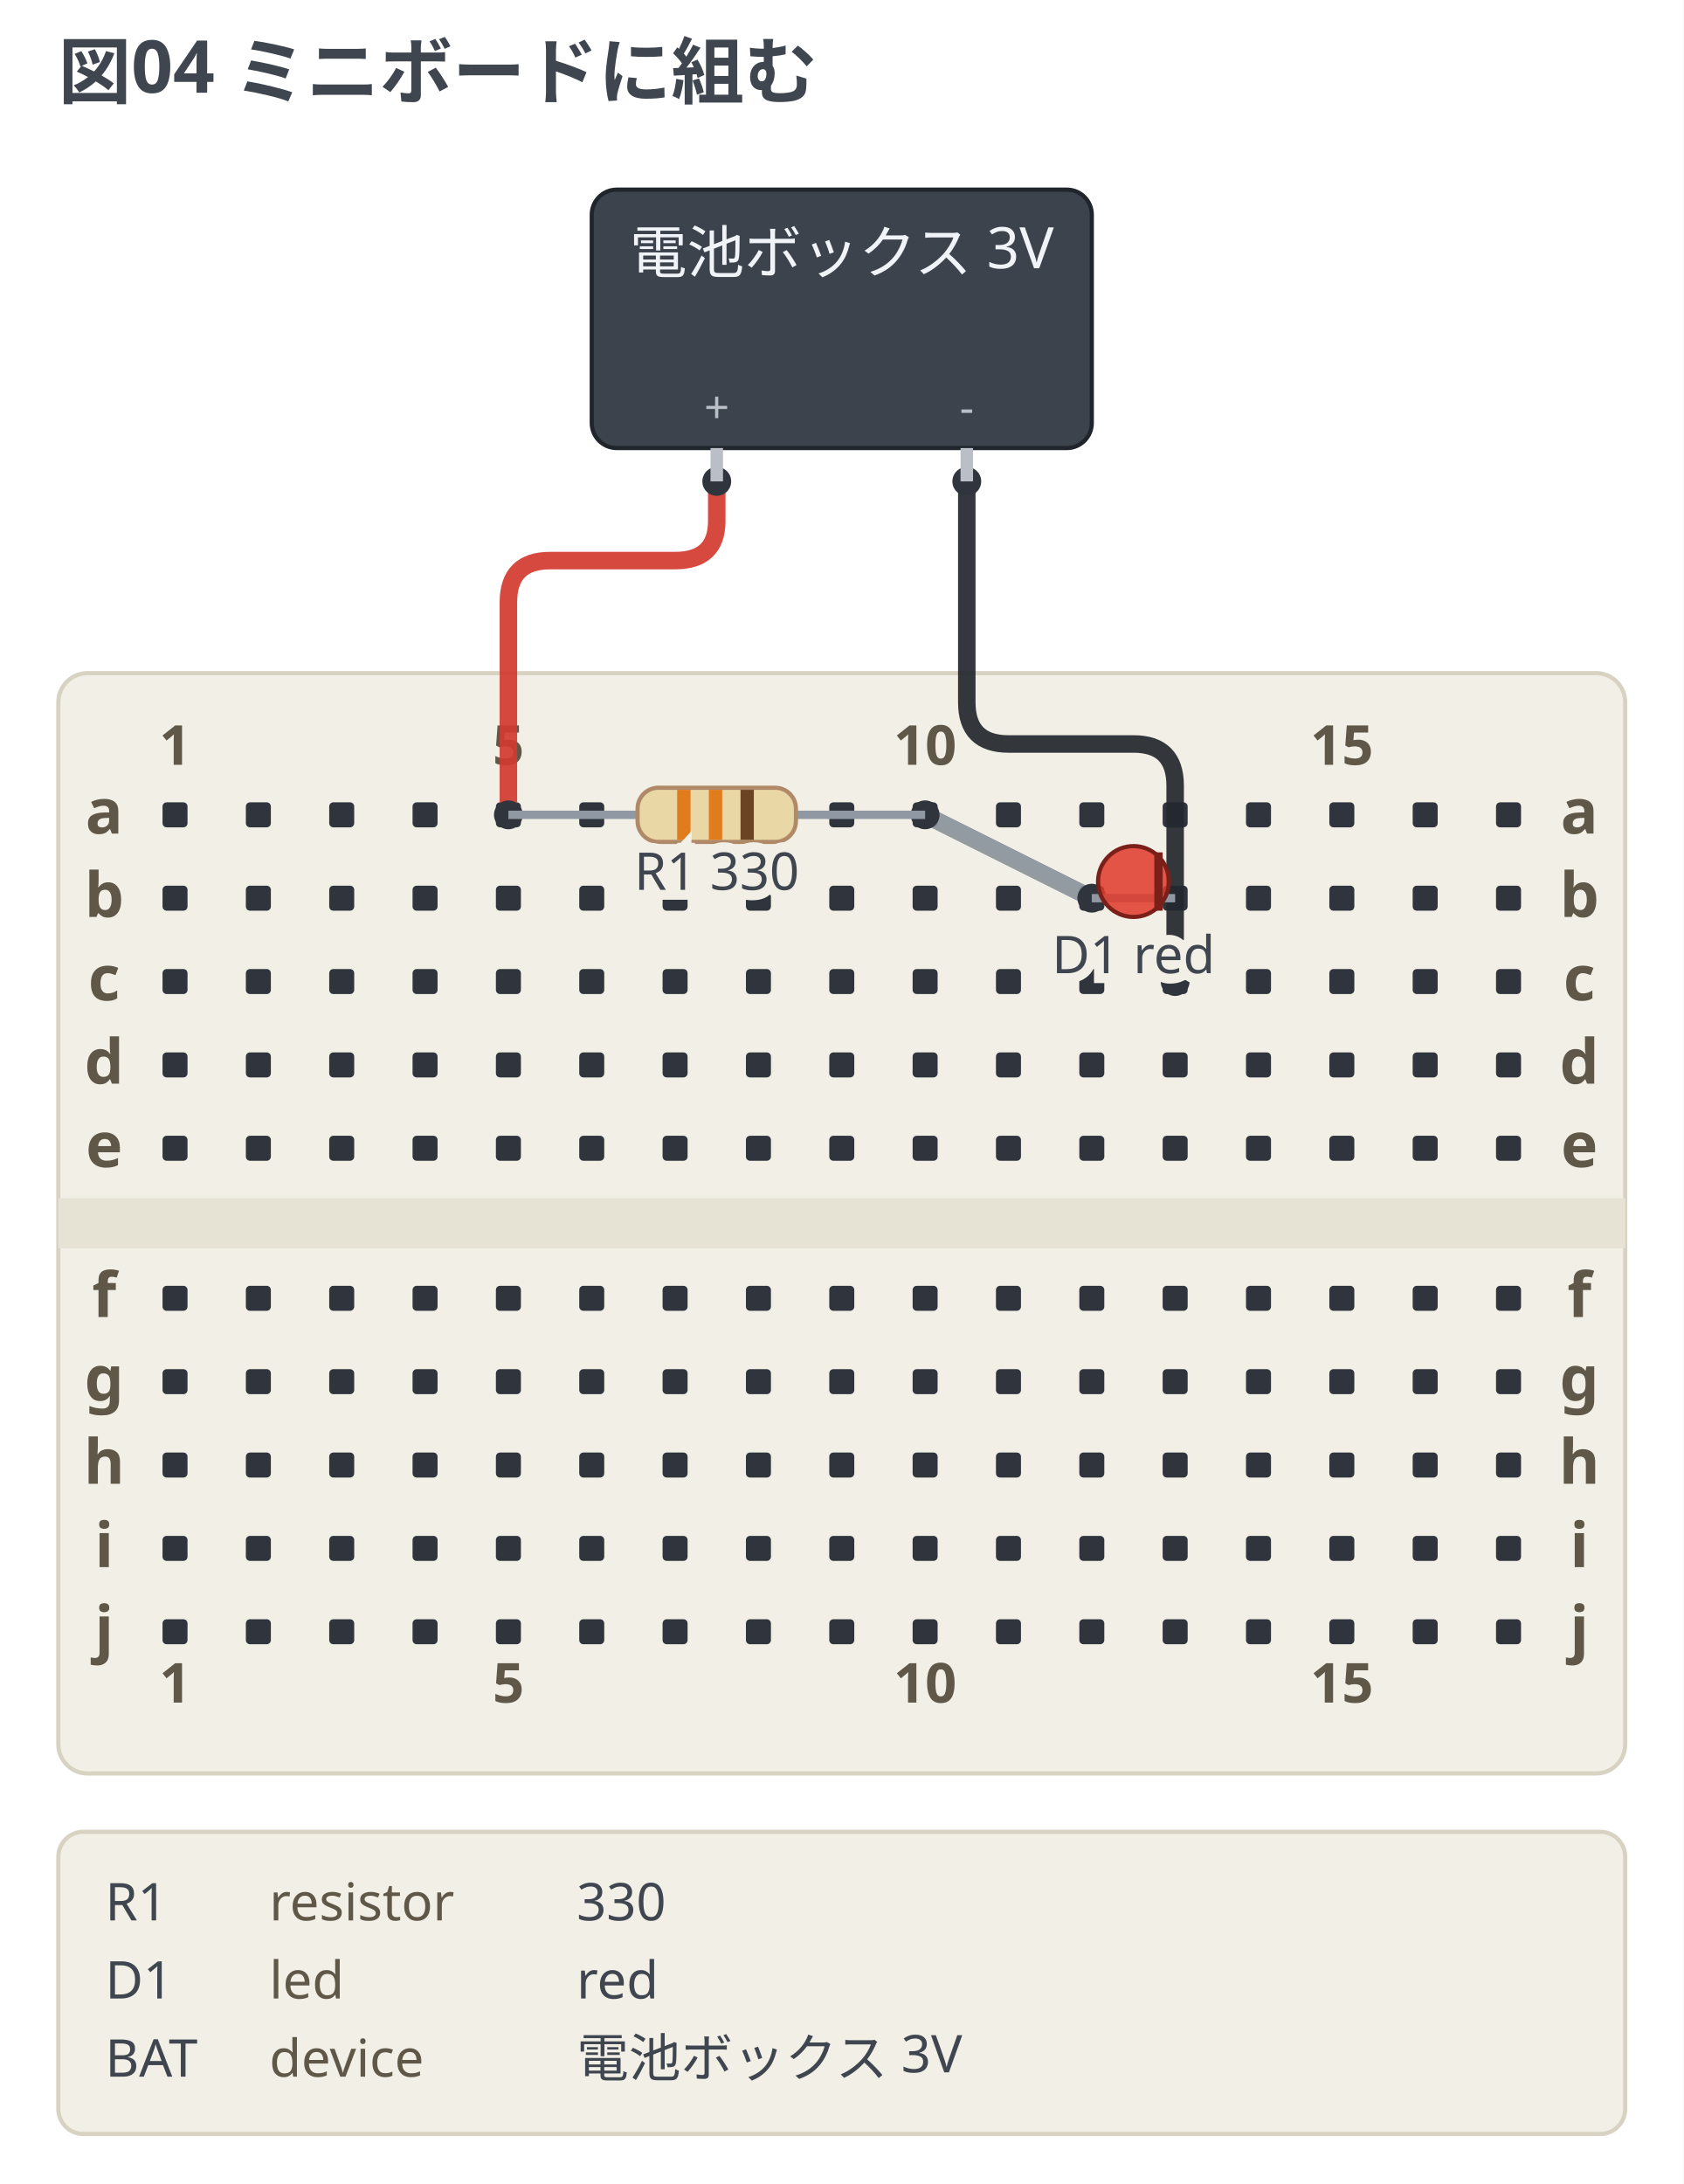
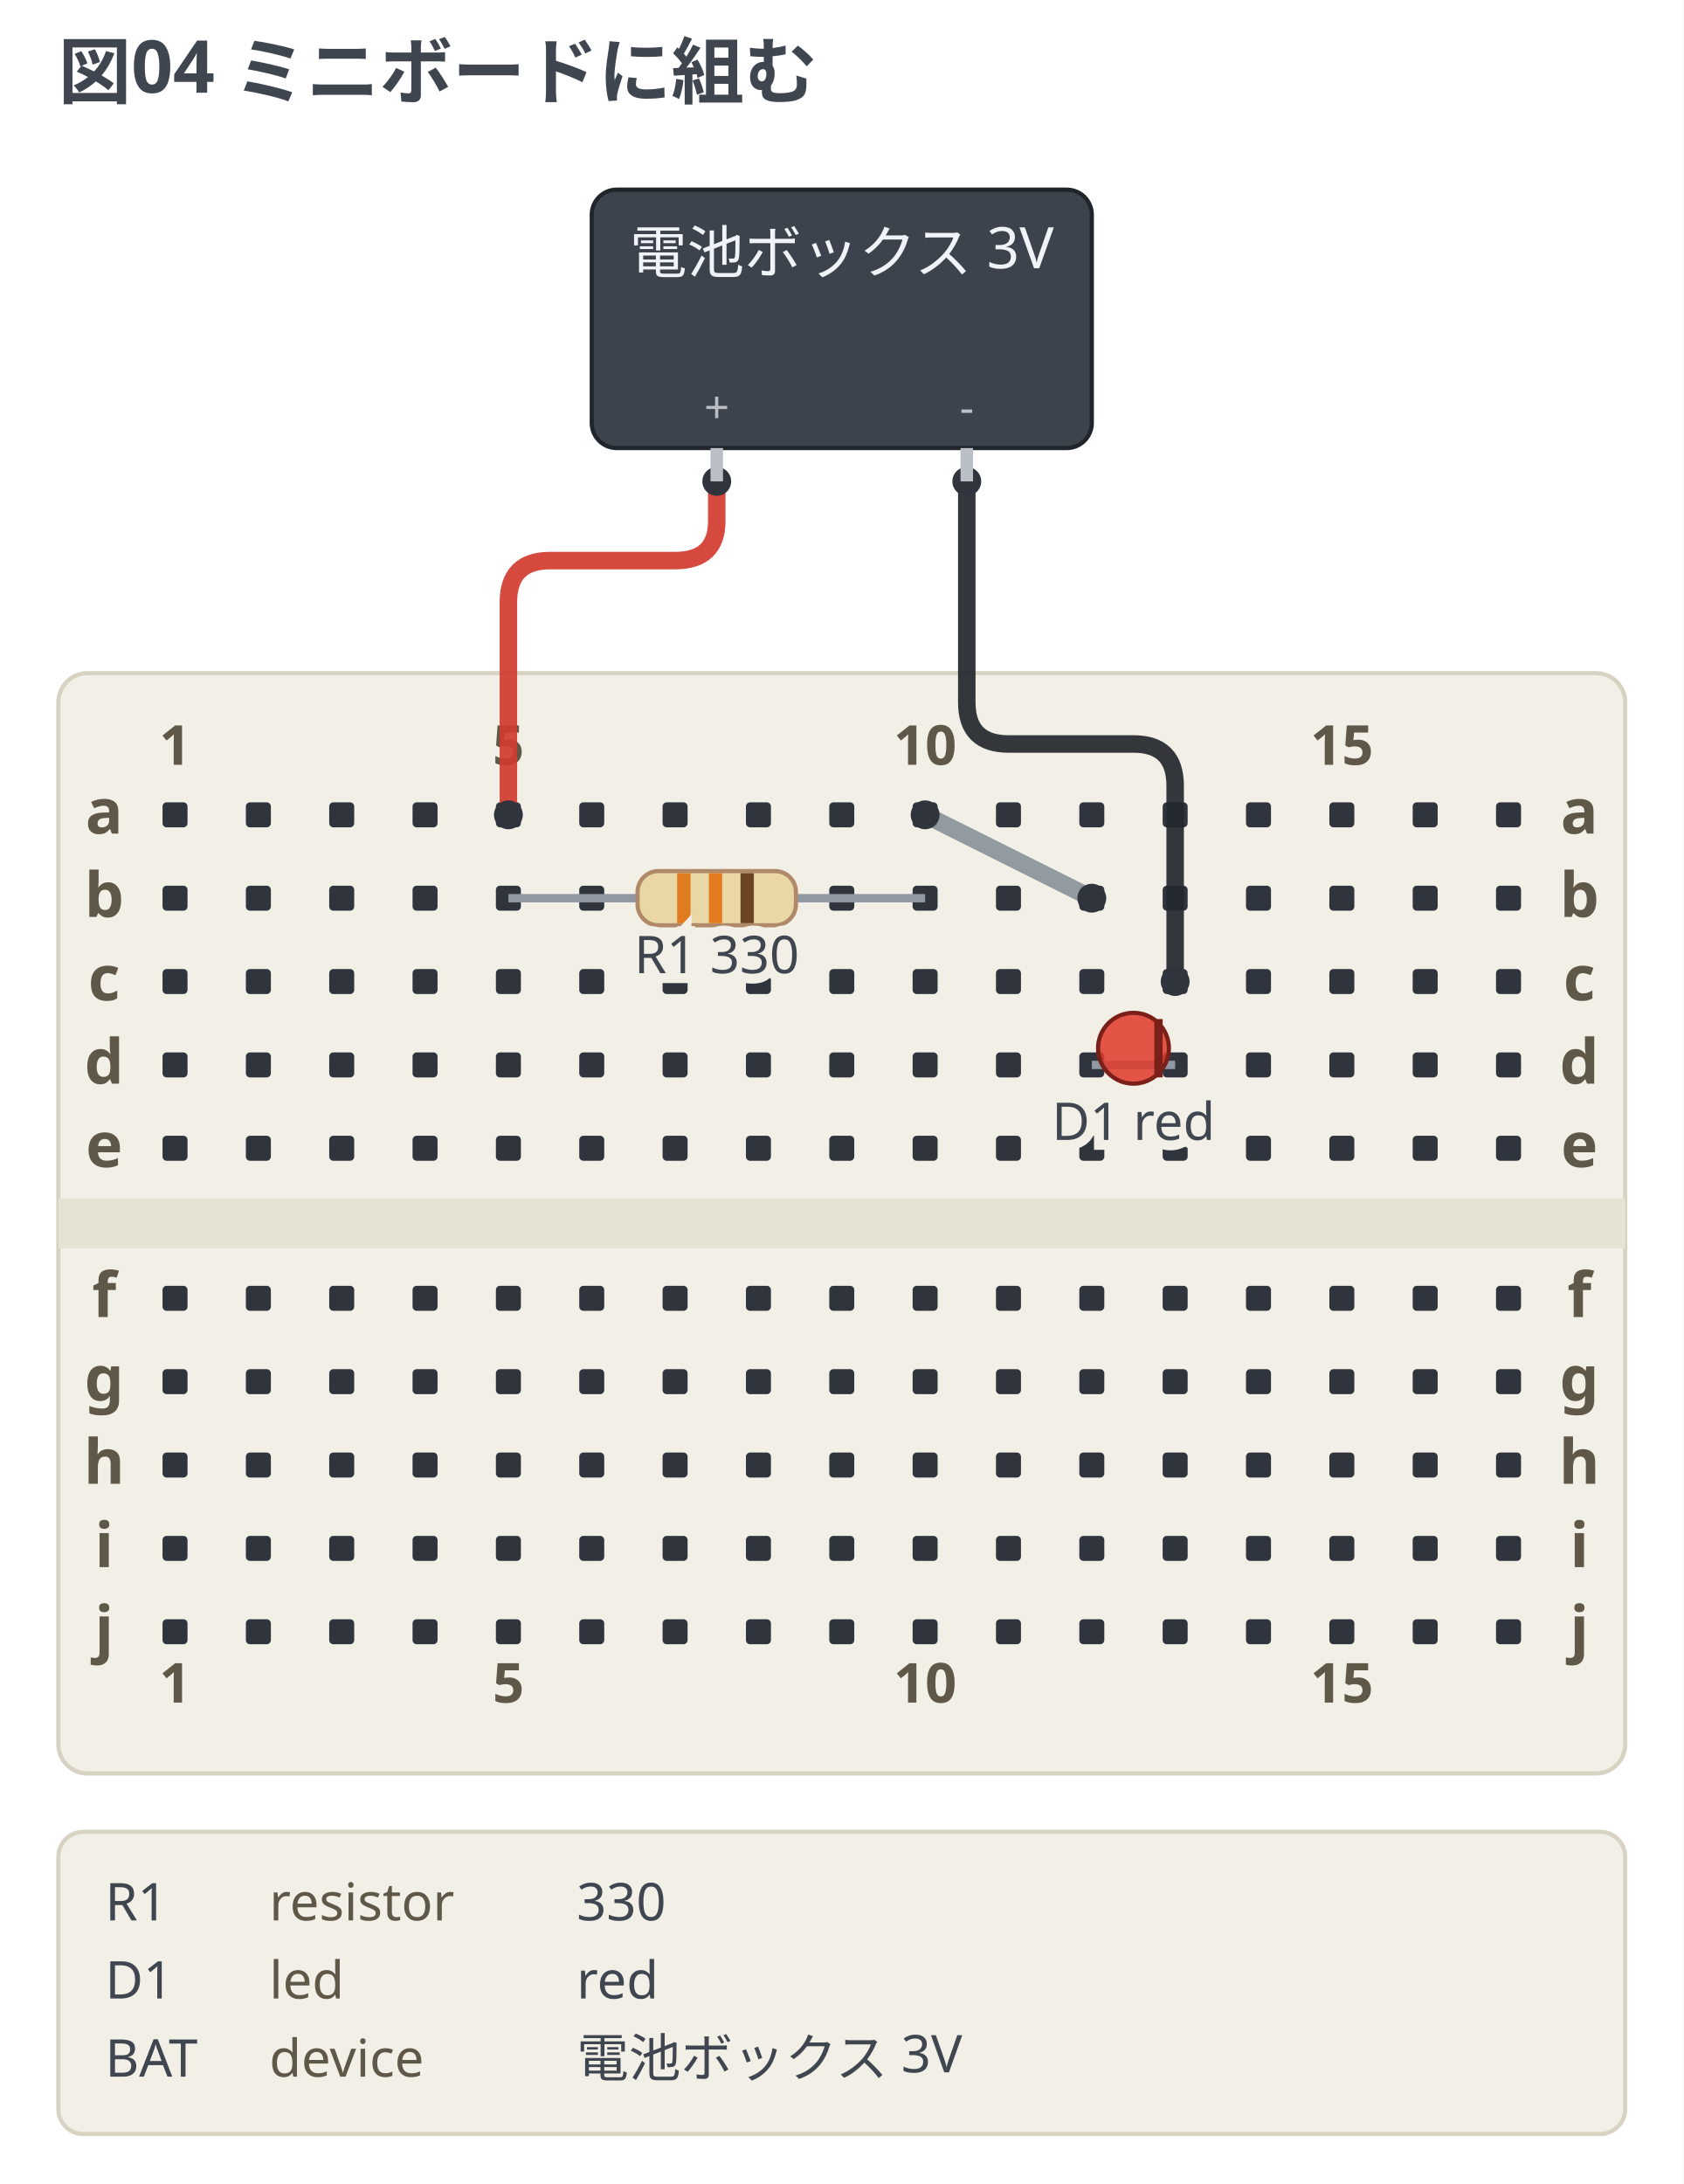
<svg xmlns="http://www.w3.org/2000/svg" width="404" height="524" viewBox="0 0 404 524" data-breadboard-fence="0.3.0" role="img">
  <rect x="0" y="0" width="404" height="524" fill="#ffffff" />
  <g>
    <text x="14" y="23.5" text-anchor="start" font-family="ui-sans-serif, system-ui, sans-serif" font-size="17.5" font-weight="700" fill="#3f4650">図04 ミニボードに組む</text>
  </g>
  <g transform="translate(0 31.5)">
    <rect x="14" y="130" width="376" height="264" rx="7" fill="#f2efe6" stroke="#d8d2c2" />
    <rect x="14" y="256" width="376" height="12" fill="#e6e2d4" />
    <rect x="39" y="161" width="6" height="6" rx="1" fill="#30353d" />
    <rect x="59" y="161" width="6" height="6" rx="1" fill="#30353d" />
    <rect x="79" y="161" width="6" height="6" rx="1" fill="#30353d" />
    <rect x="99" y="161" width="6" height="6" rx="1" fill="#30353d" />
    <rect x="119" y="161" width="6" height="6" rx="1" fill="#30353d" />
    <rect x="139" y="161" width="6" height="6" rx="1" fill="#30353d" />
    <rect x="159" y="161" width="6" height="6" rx="1" fill="#30353d" />
    <rect x="179" y="161" width="6" height="6" rx="1" fill="#30353d" />
    <rect x="199" y="161" width="6" height="6" rx="1" fill="#30353d" />
    <rect x="219" y="161" width="6" height="6" rx="1" fill="#30353d" />
    <rect x="239" y="161" width="6" height="6" rx="1" fill="#30353d" />
    <rect x="259" y="161" width="6" height="6" rx="1" fill="#30353d" />
    <rect x="279" y="161" width="6" height="6" rx="1" fill="#30353d" />
    <rect x="299" y="161" width="6" height="6" rx="1" fill="#30353d" />
    <rect x="319" y="161" width="6" height="6" rx="1" fill="#30353d" />
    <rect x="339" y="161" width="6" height="6" rx="1" fill="#30353d" />
    <rect x="359" y="161" width="6" height="6" rx="1" fill="#30353d" />
    <rect x="39" y="181" width="6" height="6" rx="1" fill="#30353d" />
    <rect x="59" y="181" width="6" height="6" rx="1" fill="#30353d" />
    <rect x="79" y="181" width="6" height="6" rx="1" fill="#30353d" />
    <rect x="99" y="181" width="6" height="6" rx="1" fill="#30353d" />
    <rect x="119" y="181" width="6" height="6" rx="1" fill="#30353d" />
    <rect x="139" y="181" width="6" height="6" rx="1" fill="#30353d" />
    <rect x="159" y="181" width="6" height="6" rx="1" fill="#30353d" />
    <rect x="179" y="181" width="6" height="6" rx="1" fill="#30353d" />
    <rect x="199" y="181" width="6" height="6" rx="1" fill="#30353d" />
    <rect x="219" y="181" width="6" height="6" rx="1" fill="#30353d" />
    <rect x="239" y="181" width="6" height="6" rx="1" fill="#30353d" />
    <rect x="259" y="181" width="6" height="6" rx="1" fill="#30353d" />
    <rect x="279" y="181" width="6" height="6" rx="1" fill="#30353d" />
    <rect x="299" y="181" width="6" height="6" rx="1" fill="#30353d" />
    <rect x="319" y="181" width="6" height="6" rx="1" fill="#30353d" />
    <rect x="339" y="181" width="6" height="6" rx="1" fill="#30353d" />
    <rect x="359" y="181" width="6" height="6" rx="1" fill="#30353d" />
    <rect x="39" y="201" width="6" height="6" rx="1" fill="#30353d" />
    <rect x="59" y="201" width="6" height="6" rx="1" fill="#30353d" />
    <rect x="79" y="201" width="6" height="6" rx="1" fill="#30353d" />
    <rect x="99" y="201" width="6" height="6" rx="1" fill="#30353d" />
    <rect x="119" y="201" width="6" height="6" rx="1" fill="#30353d" />
    <rect x="139" y="201" width="6" height="6" rx="1" fill="#30353d" />
    <rect x="159" y="201" width="6" height="6" rx="1" fill="#30353d" />
    <rect x="179" y="201" width="6" height="6" rx="1" fill="#30353d" />
    <rect x="199" y="201" width="6" height="6" rx="1" fill="#30353d" />
    <rect x="219" y="201" width="6" height="6" rx="1" fill="#30353d" />
    <rect x="239" y="201" width="6" height="6" rx="1" fill="#30353d" />
    <rect x="259" y="201" width="6" height="6" rx="1" fill="#30353d" />
    <rect x="279" y="201" width="6" height="6" rx="1" fill="#30353d" />
    <rect x="299" y="201" width="6" height="6" rx="1" fill="#30353d" />
    <rect x="319" y="201" width="6" height="6" rx="1" fill="#30353d" />
    <rect x="339" y="201" width="6" height="6" rx="1" fill="#30353d" />
    <rect x="359" y="201" width="6" height="6" rx="1" fill="#30353d" />
    <rect x="39" y="221" width="6" height="6" rx="1" fill="#30353d" />
    <rect x="59" y="221" width="6" height="6" rx="1" fill="#30353d" />
    <rect x="79" y="221" width="6" height="6" rx="1" fill="#30353d" />
    <rect x="99" y="221" width="6" height="6" rx="1" fill="#30353d" />
    <rect x="119" y="221" width="6" height="6" rx="1" fill="#30353d" />
    <rect x="139" y="221" width="6" height="6" rx="1" fill="#30353d" />
    <rect x="159" y="221" width="6" height="6" rx="1" fill="#30353d" />
    <rect x="179" y="221" width="6" height="6" rx="1" fill="#30353d" />
    <rect x="199" y="221" width="6" height="6" rx="1" fill="#30353d" />
    <rect x="219" y="221" width="6" height="6" rx="1" fill="#30353d" />
    <rect x="239" y="221" width="6" height="6" rx="1" fill="#30353d" />
    <rect x="259" y="221" width="6" height="6" rx="1" fill="#30353d" />
    <rect x="279" y="221" width="6" height="6" rx="1" fill="#30353d" />
    <rect x="299" y="221" width="6" height="6" rx="1" fill="#30353d" />
    <rect x="319" y="221" width="6" height="6" rx="1" fill="#30353d" />
    <rect x="339" y="221" width="6" height="6" rx="1" fill="#30353d" />
    <rect x="359" y="221" width="6" height="6" rx="1" fill="#30353d" />
    <rect x="39" y="241" width="6" height="6" rx="1" fill="#30353d" />
    <rect x="59" y="241" width="6" height="6" rx="1" fill="#30353d" />
    <rect x="79" y="241" width="6" height="6" rx="1" fill="#30353d" />
    <rect x="99" y="241" width="6" height="6" rx="1" fill="#30353d" />
    <rect x="119" y="241" width="6" height="6" rx="1" fill="#30353d" />
    <rect x="139" y="241" width="6" height="6" rx="1" fill="#30353d" />
    <rect x="159" y="241" width="6" height="6" rx="1" fill="#30353d" />
    <rect x="179" y="241" width="6" height="6" rx="1" fill="#30353d" />
    <rect x="199" y="241" width="6" height="6" rx="1" fill="#30353d" />
    <rect x="219" y="241" width="6" height="6" rx="1" fill="#30353d" />
    <rect x="239" y="241" width="6" height="6" rx="1" fill="#30353d" />
    <rect x="259" y="241" width="6" height="6" rx="1" fill="#30353d" />
    <rect x="279" y="241" width="6" height="6" rx="1" fill="#30353d" />
    <rect x="299" y="241" width="6" height="6" rx="1" fill="#30353d" />
    <rect x="319" y="241" width="6" height="6" rx="1" fill="#30353d" />
    <rect x="339" y="241" width="6" height="6" rx="1" fill="#30353d" />
    <rect x="359" y="241" width="6" height="6" rx="1" fill="#30353d" />
    <rect x="39" y="277" width="6" height="6" rx="1" fill="#30353d" />
    <rect x="59" y="277" width="6" height="6" rx="1" fill="#30353d" />
    <rect x="79" y="277" width="6" height="6" rx="1" fill="#30353d" />
    <rect x="99" y="277" width="6" height="6" rx="1" fill="#30353d" />
    <rect x="119" y="277" width="6" height="6" rx="1" fill="#30353d" />
    <rect x="139" y="277" width="6" height="6" rx="1" fill="#30353d" />
    <rect x="159" y="277" width="6" height="6" rx="1" fill="#30353d" />
    <rect x="179" y="277" width="6" height="6" rx="1" fill="#30353d" />
    <rect x="199" y="277" width="6" height="6" rx="1" fill="#30353d" />
    <rect x="219" y="277" width="6" height="6" rx="1" fill="#30353d" />
    <rect x="239" y="277" width="6" height="6" rx="1" fill="#30353d" />
    <rect x="259" y="277" width="6" height="6" rx="1" fill="#30353d" />
    <rect x="279" y="277" width="6" height="6" rx="1" fill="#30353d" />
    <rect x="299" y="277" width="6" height="6" rx="1" fill="#30353d" />
    <rect x="319" y="277" width="6" height="6" rx="1" fill="#30353d" />
    <rect x="339" y="277" width="6" height="6" rx="1" fill="#30353d" />
    <rect x="359" y="277" width="6" height="6" rx="1" fill="#30353d" />
    <rect x="39" y="297" width="6" height="6" rx="1" fill="#30353d" />
    <rect x="59" y="297" width="6" height="6" rx="1" fill="#30353d" />
    <rect x="79" y="297" width="6" height="6" rx="1" fill="#30353d" />
    <rect x="99" y="297" width="6" height="6" rx="1" fill="#30353d" />
    <rect x="119" y="297" width="6" height="6" rx="1" fill="#30353d" />
    <rect x="139" y="297" width="6" height="6" rx="1" fill="#30353d" />
    <rect x="159" y="297" width="6" height="6" rx="1" fill="#30353d" />
    <rect x="179" y="297" width="6" height="6" rx="1" fill="#30353d" />
    <rect x="199" y="297" width="6" height="6" rx="1" fill="#30353d" />
    <rect x="219" y="297" width="6" height="6" rx="1" fill="#30353d" />
    <rect x="239" y="297" width="6" height="6" rx="1" fill="#30353d" />
    <rect x="259" y="297" width="6" height="6" rx="1" fill="#30353d" />
    <rect x="279" y="297" width="6" height="6" rx="1" fill="#30353d" />
    <rect x="299" y="297" width="6" height="6" rx="1" fill="#30353d" />
    <rect x="319" y="297" width="6" height="6" rx="1" fill="#30353d" />
    <rect x="339" y="297" width="6" height="6" rx="1" fill="#30353d" />
    <rect x="359" y="297" width="6" height="6" rx="1" fill="#30353d" />
    <rect x="39" y="317" width="6" height="6" rx="1" fill="#30353d" />
    <rect x="59" y="317" width="6" height="6" rx="1" fill="#30353d" />
    <rect x="79" y="317" width="6" height="6" rx="1" fill="#30353d" />
    <rect x="99" y="317" width="6" height="6" rx="1" fill="#30353d" />
    <rect x="119" y="317" width="6" height="6" rx="1" fill="#30353d" />
    <rect x="139" y="317" width="6" height="6" rx="1" fill="#30353d" />
    <rect x="159" y="317" width="6" height="6" rx="1" fill="#30353d" />
    <rect x="179" y="317" width="6" height="6" rx="1" fill="#30353d" />
    <rect x="199" y="317" width="6" height="6" rx="1" fill="#30353d" />
    <rect x="219" y="317" width="6" height="6" rx="1" fill="#30353d" />
    <rect x="239" y="317" width="6" height="6" rx="1" fill="#30353d" />
    <rect x="259" y="317" width="6" height="6" rx="1" fill="#30353d" />
    <rect x="279" y="317" width="6" height="6" rx="1" fill="#30353d" />
    <rect x="299" y="317" width="6" height="6" rx="1" fill="#30353d" />
    <rect x="319" y="317" width="6" height="6" rx="1" fill="#30353d" />
    <rect x="339" y="317" width="6" height="6" rx="1" fill="#30353d" />
    <rect x="359" y="317" width="6" height="6" rx="1" fill="#30353d" />
    <rect x="39" y="337" width="6" height="6" rx="1" fill="#30353d" />
    <rect x="59" y="337" width="6" height="6" rx="1" fill="#30353d" />
    <rect x="79" y="337" width="6" height="6" rx="1" fill="#30353d" />
    <rect x="99" y="337" width="6" height="6" rx="1" fill="#30353d" />
    <rect x="119" y="337" width="6" height="6" rx="1" fill="#30353d" />
    <rect x="139" y="337" width="6" height="6" rx="1" fill="#30353d" />
    <rect x="159" y="337" width="6" height="6" rx="1" fill="#30353d" />
    <rect x="179" y="337" width="6" height="6" rx="1" fill="#30353d" />
    <rect x="199" y="337" width="6" height="6" rx="1" fill="#30353d" />
    <rect x="219" y="337" width="6" height="6" rx="1" fill="#30353d" />
    <rect x="239" y="337" width="6" height="6" rx="1" fill="#30353d" />
    <rect x="259" y="337" width="6" height="6" rx="1" fill="#30353d" />
    <rect x="279" y="337" width="6" height="6" rx="1" fill="#30353d" />
    <rect x="299" y="337" width="6" height="6" rx="1" fill="#30353d" />
    <rect x="319" y="337" width="6" height="6" rx="1" fill="#30353d" />
    <rect x="339" y="337" width="6" height="6" rx="1" fill="#30353d" />
    <rect x="359" y="337" width="6" height="6" rx="1" fill="#30353d" />
    <rect x="39" y="357" width="6" height="6" rx="1" fill="#30353d" />
    <rect x="59" y="357" width="6" height="6" rx="1" fill="#30353d" />
    <rect x="79" y="357" width="6" height="6" rx="1" fill="#30353d" />
    <rect x="99" y="357" width="6" height="6" rx="1" fill="#30353d" />
    <rect x="119" y="357" width="6" height="6" rx="1" fill="#30353d" />
    <rect x="139" y="357" width="6" height="6" rx="1" fill="#30353d" />
    <rect x="159" y="357" width="6" height="6" rx="1" fill="#30353d" />
    <rect x="179" y="357" width="6" height="6" rx="1" fill="#30353d" />
    <rect x="199" y="357" width="6" height="6" rx="1" fill="#30353d" />
    <rect x="219" y="357" width="6" height="6" rx="1" fill="#30353d" />
    <rect x="239" y="357" width="6" height="6" rx="1" fill="#30353d" />
    <rect x="259" y="357" width="6" height="6" rx="1" fill="#30353d" />
    <rect x="279" y="357" width="6" height="6" rx="1" fill="#30353d" />
    <rect x="299" y="357" width="6" height="6" rx="1" fill="#30353d" />
    <rect x="319" y="357" width="6" height="6" rx="1" fill="#30353d" />
    <rect x="339" y="357" width="6" height="6" rx="1" fill="#30353d" />
    <rect x="359" y="357" width="6" height="6" rx="1" fill="#30353d" />
    <text x="25" y="168.5" text-anchor="middle" font-family="ui-sans-serif, system-ui, sans-serif" font-size="14.95" font-weight="700" fill="#5f5748">a</text>
    <text x="379" y="168.5" text-anchor="middle" font-family="ui-sans-serif, system-ui, sans-serif" font-size="14.95" font-weight="700" fill="#5f5748">a</text>
    <text x="25" y="188.5" text-anchor="middle" font-family="ui-sans-serif, system-ui, sans-serif" font-size="14.95" font-weight="700" fill="#5f5748">b</text>
    <text x="379" y="188.5" text-anchor="middle" font-family="ui-sans-serif, system-ui, sans-serif" font-size="14.95" font-weight="700" fill="#5f5748">b</text>
    <text x="25" y="208.5" text-anchor="middle" font-family="ui-sans-serif, system-ui, sans-serif" font-size="14.95" font-weight="700" fill="#5f5748">c</text>
    <text x="379" y="208.5" text-anchor="middle" font-family="ui-sans-serif, system-ui, sans-serif" font-size="14.95" font-weight="700" fill="#5f5748">c</text>
    <text x="25" y="228.5" text-anchor="middle" font-family="ui-sans-serif, system-ui, sans-serif" font-size="14.95" font-weight="700" fill="#5f5748">d</text>
    <text x="379" y="228.5" text-anchor="middle" font-family="ui-sans-serif, system-ui, sans-serif" font-size="14.95" font-weight="700" fill="#5f5748">d</text>
    <text x="25" y="248.5" text-anchor="middle" font-family="ui-sans-serif, system-ui, sans-serif" font-size="14.95" font-weight="700" fill="#5f5748">e</text>
    <text x="379" y="248.5" text-anchor="middle" font-family="ui-sans-serif, system-ui, sans-serif" font-size="14.95" font-weight="700" fill="#5f5748">e</text>
    <text x="25" y="284.5" text-anchor="middle" font-family="ui-sans-serif, system-ui, sans-serif" font-size="14.95" font-weight="700" fill="#5f5748">f</text>
    <text x="379" y="284.5" text-anchor="middle" font-family="ui-sans-serif, system-ui, sans-serif" font-size="14.95" font-weight="700" fill="#5f5748">f</text>
    <text x="25" y="304.5" text-anchor="middle" font-family="ui-sans-serif, system-ui, sans-serif" font-size="14.95" font-weight="700" fill="#5f5748">g</text>
    <text x="379" y="304.5" text-anchor="middle" font-family="ui-sans-serif, system-ui, sans-serif" font-size="14.95" font-weight="700" fill="#5f5748">g</text>
    <text x="25" y="324.5" text-anchor="middle" font-family="ui-sans-serif, system-ui, sans-serif" font-size="14.95" font-weight="700" fill="#5f5748">h</text>
    <text x="379" y="324.5" text-anchor="middle" font-family="ui-sans-serif, system-ui, sans-serif" font-size="14.95" font-weight="700" fill="#5f5748">h</text>
    <text x="25" y="344.5" text-anchor="middle" font-family="ui-sans-serif, system-ui, sans-serif" font-size="14.95" font-weight="700" fill="#5f5748">i</text>
    <text x="379" y="344.5" text-anchor="middle" font-family="ui-sans-serif, system-ui, sans-serif" font-size="14.95" font-weight="700" fill="#5f5748">i</text>
    <text x="25" y="364.5" text-anchor="middle" font-family="ui-sans-serif, system-ui, sans-serif" font-size="14.95" font-weight="700" fill="#5f5748">j</text>
    <text x="379" y="364.5" text-anchor="middle" font-family="ui-sans-serif, system-ui, sans-serif" font-size="14.95" font-weight="700" fill="#5f5748">j</text>
    <text x="42" y="152" text-anchor="middle" font-family="ui-sans-serif, system-ui, sans-serif" stroke="#f2efe6" stroke-width="3.45" paint-order="stroke" font-size="13.23" font-weight="700" fill="#5f5748">1</text>
    <text x="42" y="377" text-anchor="middle" font-family="ui-sans-serif, system-ui, sans-serif" stroke="#f2efe6" stroke-width="3.45" paint-order="stroke" font-size="13.23" font-weight="700" fill="#5f5748">1</text>
    <text x="122" y="152" text-anchor="middle" font-family="ui-sans-serif, system-ui, sans-serif" stroke="#f2efe6" stroke-width="3.45" paint-order="stroke" font-size="13.23" font-weight="700" fill="#5f5748">5</text>
    <text x="122" y="377" text-anchor="middle" font-family="ui-sans-serif, system-ui, sans-serif" stroke="#f2efe6" stroke-width="3.45" paint-order="stroke" font-size="13.23" font-weight="700" fill="#5f5748">5</text>
    <text x="222" y="152" text-anchor="middle" font-family="ui-sans-serif, system-ui, sans-serif" stroke="#f2efe6" stroke-width="3.45" paint-order="stroke" font-size="13.23" font-weight="700" fill="#5f5748">10</text>
    <text x="222" y="377" text-anchor="middle" font-family="ui-sans-serif, system-ui, sans-serif" stroke="#f2efe6" stroke-width="3.45" paint-order="stroke" font-size="13.23" font-weight="700" fill="#5f5748">10</text>
    <text x="322" y="152" text-anchor="middle" font-family="ui-sans-serif, system-ui, sans-serif" stroke="#f2efe6" stroke-width="3.45" paint-order="stroke" font-size="13.23" font-weight="700" fill="#5f5748">15</text>
    <text x="322" y="377" text-anchor="middle" font-family="ui-sans-serif, system-ui, sans-serif" stroke="#f2efe6" stroke-width="3.45" paint-order="stroke" font-size="13.23" font-weight="700" fill="#5f5748">15</text>
    <path d="M 172 84 L 172 93.5 Q 172 103 162 103 L 132 103 Q 122 103 122 113 L 122 164" fill="none" stroke="#d33a2f" stroke-width="4.2" stroke-linecap="round" opacity="0.92" />
    <circle cx="172" cy="84" r="3.46" fill="#30353d" />
    <circle cx="122" cy="164" r="3.46" fill="#30353d" />
    <path d="M 222 164 L 262 184" fill="none" stroke="#8a929c" stroke-width="4.2" stroke-linecap="round" opacity="0.92" />
    <circle cx="222" cy="164" r="3.46" fill="#30353d" />
    <circle cx="262" cy="184" r="3.46" fill="#30353d" />
    <path d="M 282 204 L 282 157 Q 282 147 272 147 L 242 147 Q 232 147 232 137 L 232 84" fill="none" stroke="#23272e" stroke-width="4.2" stroke-linecap="round" opacity="0.92" />
    <circle cx="282" cy="204" r="3.46" fill="#30353d" />
    <circle cx="232" cy="84" r="3.46" fill="#30353d" />
-     <line x1="122" y1="164" x2="222" y2="164" stroke="#8f98a3" stroke-width="2" />
-     <g transform="translate(172 164) rotate(0)">
+     <line x1="122" y1="184" x2="222" y2="184" stroke="#8f98a3" stroke-width="2" />
+     <g transform="translate(172 184) rotate(0)">
      <rect x="-19" y="-6.5" width="38" height="13" rx="5" fill="#e9d8a6" stroke="#b08968" />
      <rect x="-9.5" y="-6" width="3.2" height="12" fill="#e07b1e" />
      <rect x="-1.9" y="-6" width="3.2" height="12" fill="#e07b1e" />
      <rect x="5.7" y="-6" width="3.2" height="12" fill="#6b4423" />
    </g>
-     <text x="172" y="182" text-anchor="middle" font-family="ui-sans-serif, system-ui, sans-serif" stroke="#f2efe6" stroke-width="4.75" paint-order="stroke" font-size="12.5" fill="#3f4650">R1 330</text>
-     <line x1="262" y1="184" x2="282" y2="184" stroke="#8f98a3" stroke-width="2" />
-     <g transform="translate(272 184) rotate(0)">
+     <text x="172" y="202" text-anchor="middle" font-family="ui-sans-serif, system-ui, sans-serif" stroke="#f2efe6" stroke-width="4.75" paint-order="stroke" font-size="12.5" fill="#3f4650">R1 330</text>
+     <line x1="262" y1="224" x2="282" y2="224" stroke="#8f98a3" stroke-width="2" />
+     <g transform="translate(272 224) rotate(0)">
      <circle cx="0" cy="-4" r="8.5" fill="#e0392c" fill-opacity="0.85" stroke="#7a2018" />
      <line x1="6" y1="-11" x2="6" y2="3" stroke="#7a2018" stroke-width="2" />
    </g>
-     <text x="272" y="202" text-anchor="middle" font-family="ui-sans-serif, system-ui, sans-serif" stroke="#f2efe6" stroke-width="4.75" paint-order="stroke" font-size="12.5" fill="#3f4650">D1 red</text>
+     <text x="272" y="242" text-anchor="middle" font-family="ui-sans-serif, system-ui, sans-serif" stroke="#f2efe6" stroke-width="4.75" paint-order="stroke" font-size="12.5" fill="#3f4650">D1 red</text>
    <rect x="142" y="14" width="120" height="62" rx="6" fill="#3d434d" stroke="#20242b" />
    <text x="202" y="34" text-anchor="middle" font-family="ui-sans-serif, system-ui, sans-serif" font-size="13.75" fill="#f0f3f8">電池ボックス 3V</text>
    <line x1="172" y1="76" x2="172" y2="84" stroke="#b9bec7" stroke-width="3" />
    <text x="172" y="70" text-anchor="middle" font-family="ui-sans-serif, system-ui, sans-serif" font-size="10.63" fill="#b9bec7">+</text>
    <line x1="232" y1="76" x2="232" y2="84" stroke="#b9bec7" stroke-width="3" />
    <text x="232" y="70" text-anchor="middle" font-family="ui-sans-serif, system-ui, sans-serif" font-size="10.63" fill="#b9bec7">-</text>
    <rect x="14" y="408" width="376" height="72.5" rx="6" fill="#f2efe6" stroke="#d8d2c2" />
    <text x="25.25" y="429.25" text-anchor="start" font-family="ui-sans-serif, system-ui, sans-serif" stroke="#f2efe6" stroke-width="3.75" paint-order="stroke" font-size="12.5" fill="#3f4650">R1</text>
    <text x="64.63" y="429.25" text-anchor="start" font-family="ui-sans-serif, system-ui, sans-serif" stroke="#f2efe6" stroke-width="3.75" paint-order="stroke" font-size="12.5" fill="#5f5748">resistor</text>
    <text x="138.38" y="429.25" text-anchor="start" font-family="ui-sans-serif, system-ui, sans-serif" stroke="#f2efe6" stroke-width="3.75" paint-order="stroke" font-size="12.5" fill="#3f4650">330</text>
    <text x="25.25" y="448" text-anchor="start" font-family="ui-sans-serif, system-ui, sans-serif" stroke="#f2efe6" stroke-width="3.75" paint-order="stroke" font-size="12.5" fill="#3f4650">D1</text>
    <text x="64.63" y="448" text-anchor="start" font-family="ui-sans-serif, system-ui, sans-serif" stroke="#f2efe6" stroke-width="3.75" paint-order="stroke" font-size="12.5" fill="#5f5748">led</text>
    <text x="138.38" y="448" text-anchor="start" font-family="ui-sans-serif, system-ui, sans-serif" stroke="#f2efe6" stroke-width="3.75" paint-order="stroke" font-size="12.5" fill="#3f4650">red</text>
    <text x="25.25" y="466.75" text-anchor="start" font-family="ui-sans-serif, system-ui, sans-serif" stroke="#f2efe6" stroke-width="3.75" paint-order="stroke" font-size="12.5" fill="#3f4650">BAT</text>
    <text x="64.63" y="466.75" text-anchor="start" font-family="ui-sans-serif, system-ui, sans-serif" stroke="#f2efe6" stroke-width="3.75" paint-order="stroke" font-size="12.5" fill="#5f5748">device</text>
    <text x="138.38" y="466.75" text-anchor="start" font-family="ui-sans-serif, system-ui, sans-serif" stroke="#f2efe6" stroke-width="3.75" paint-order="stroke" font-size="12.5" fill="#3f4650">電池ボックス 3V</text>
  </g>
</svg>
